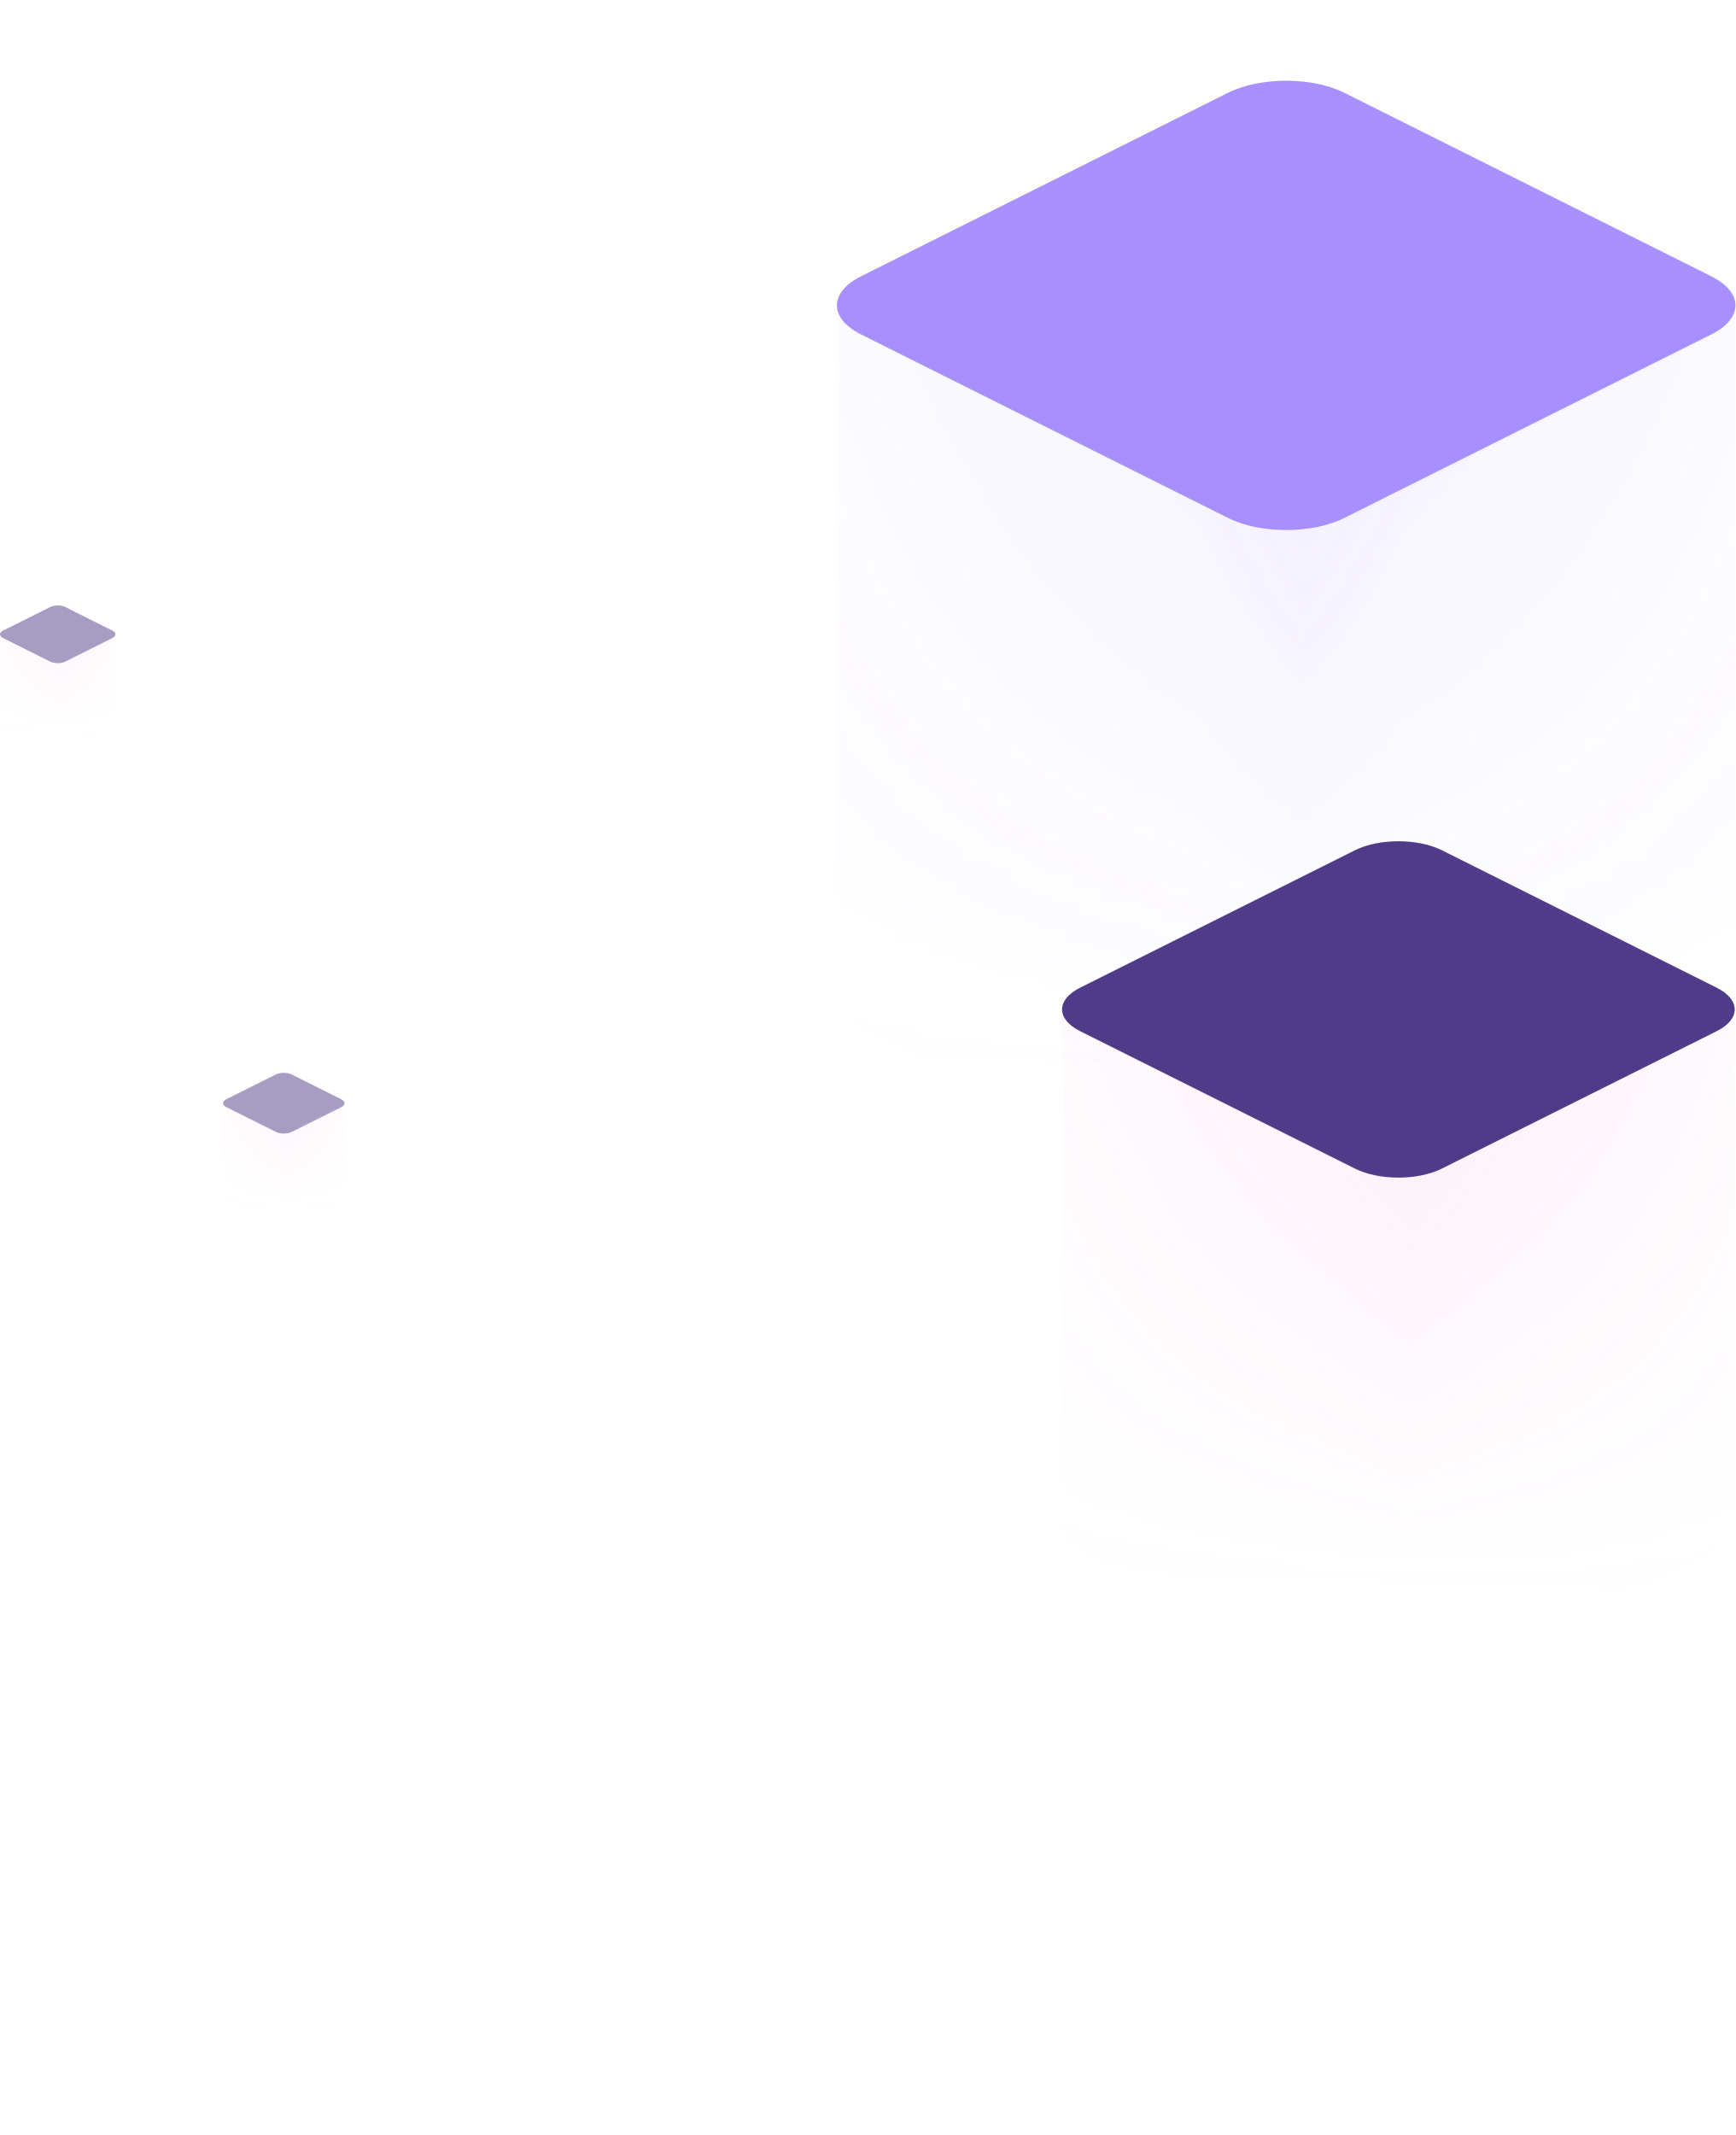
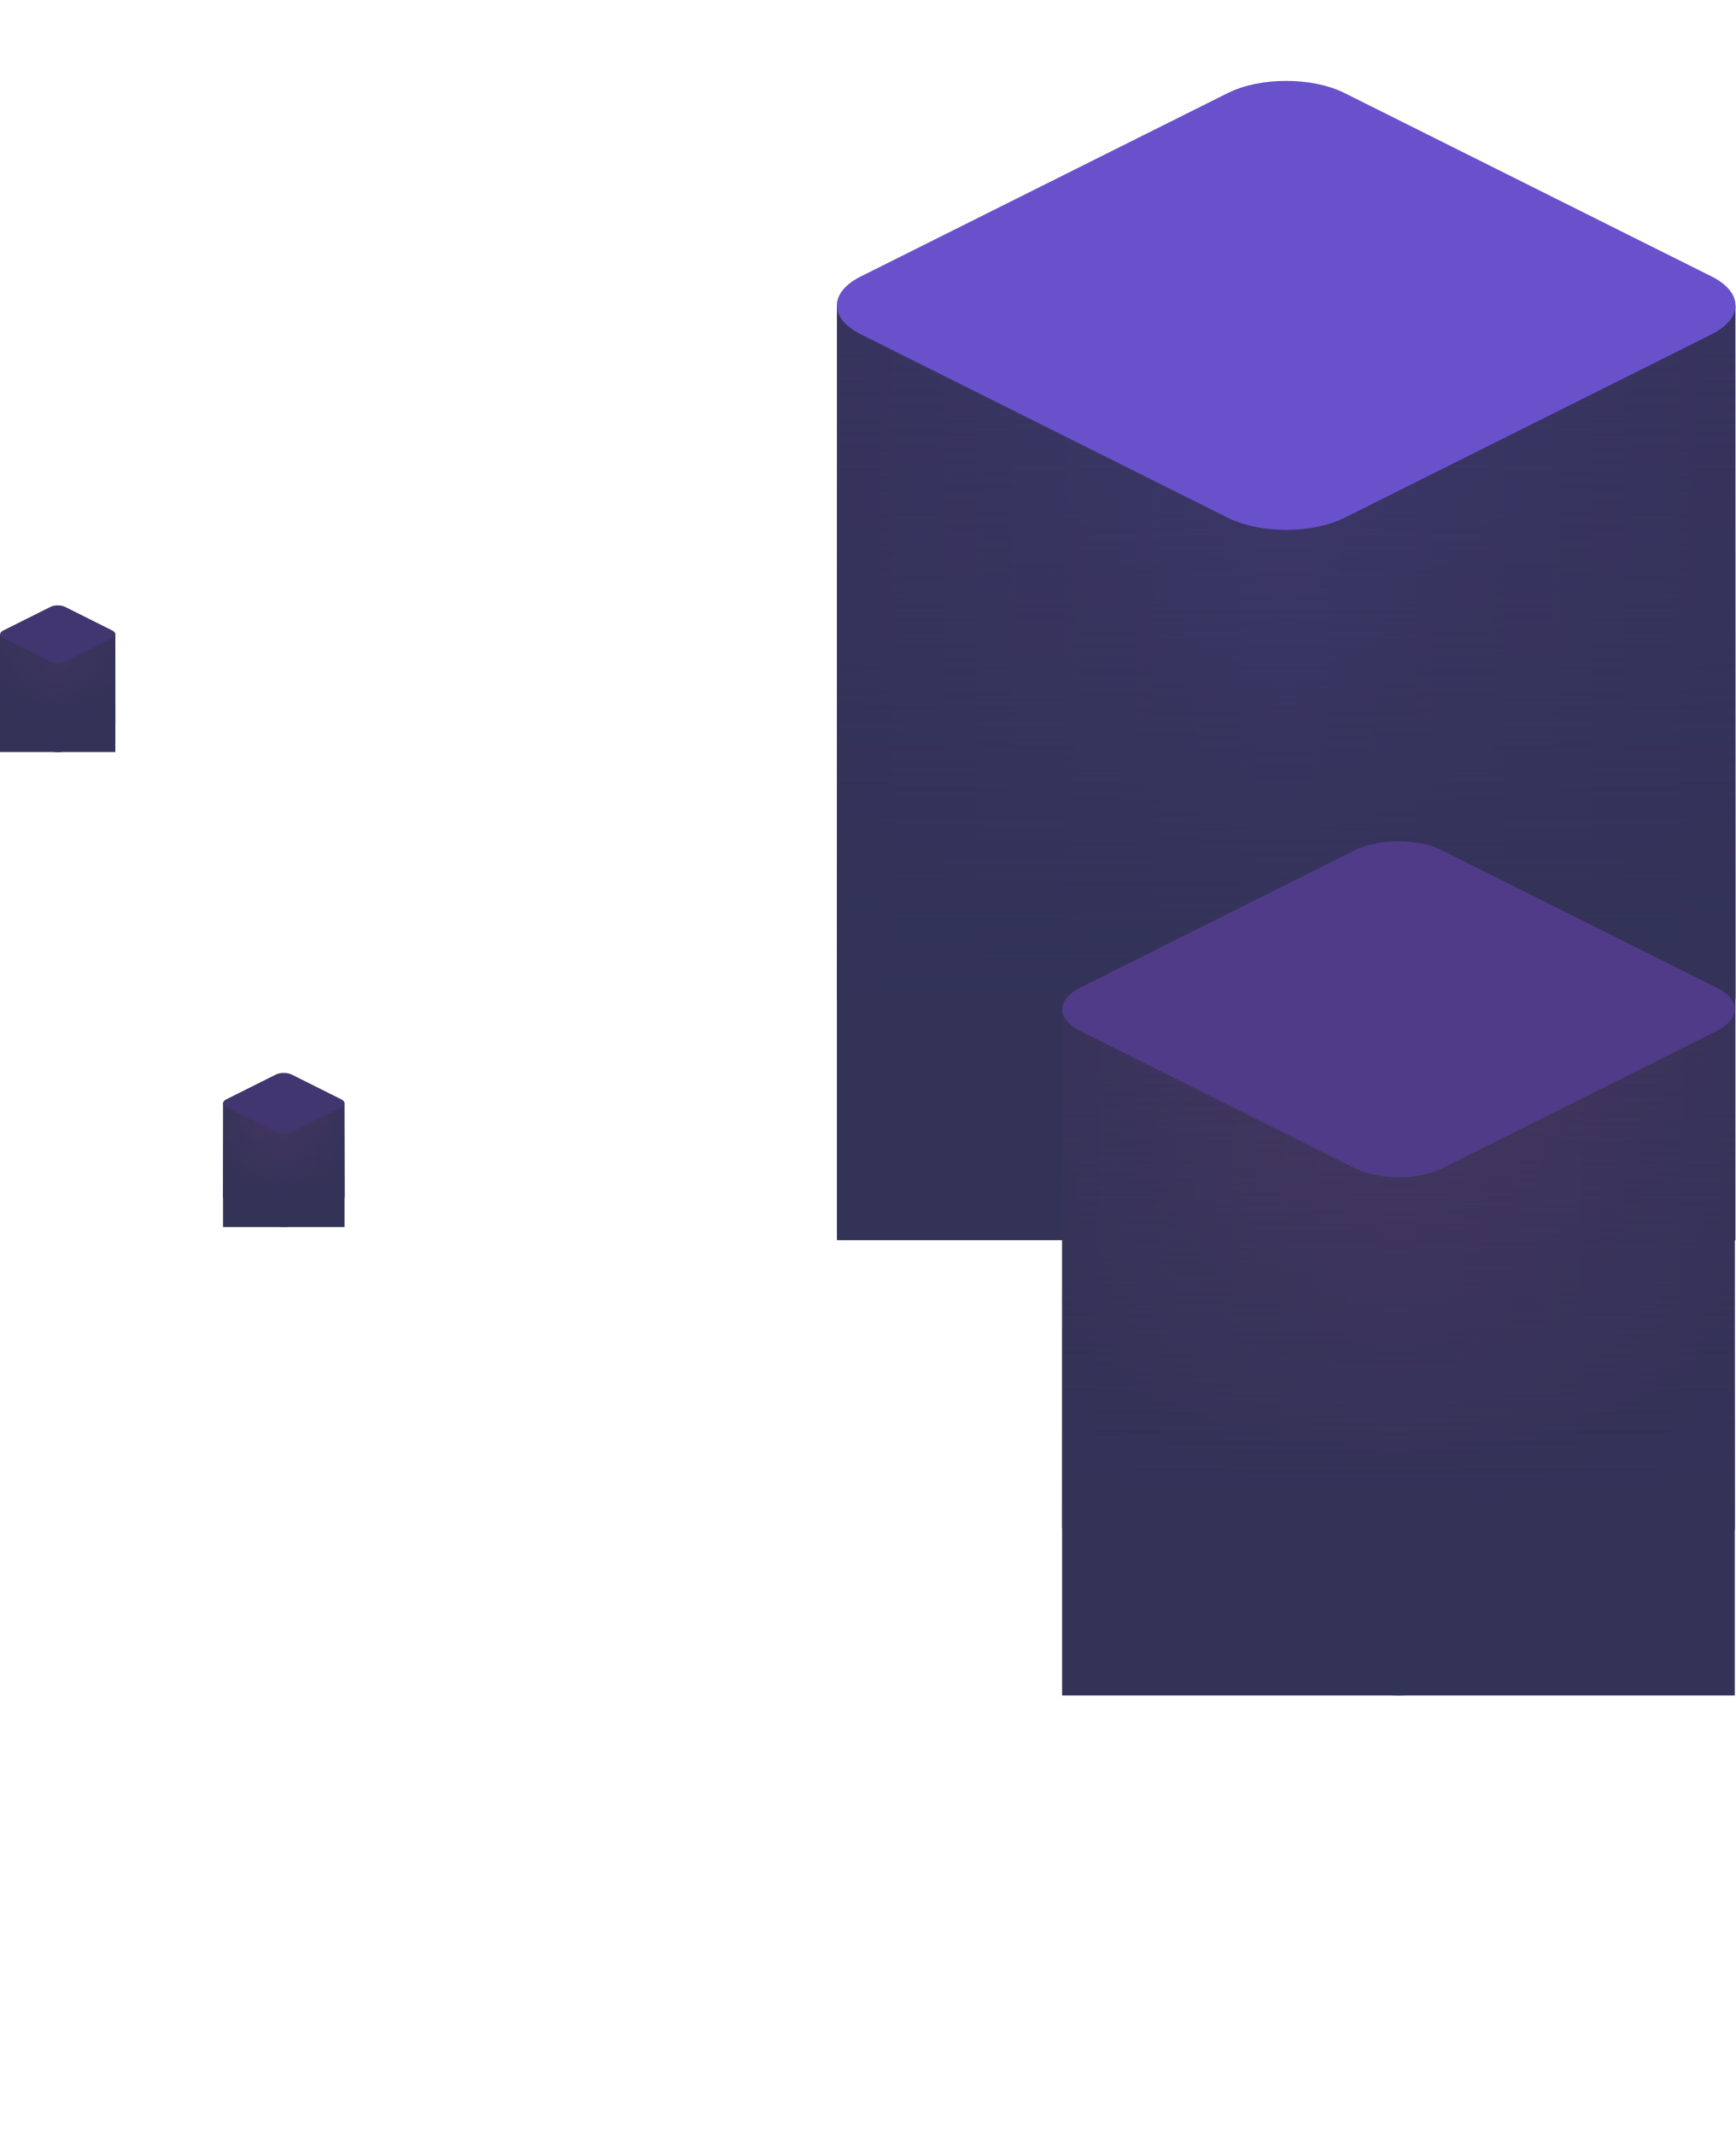
- <svg xmlns="http://www.w3.org/2000/svg" width="817" height="1005" fill="none">
-   <g opacity=".5">
-     <g opacity=".6">
-       <mask id="a" maskUnits="userSpaceOnUse" x="105" y="519" width="58" height="59">
-         <path d="M162.191 563.3v-44.002H105V563.3c0 .661.505 1.34 1.531 1.845l23.385 11.692c2.036 1.026 5.341 1.026 7.377 0l23.385-11.692c1.009-.505 1.513-1.166 1.513-1.845z" fill="url(#paint0_linear)" />
-       </mask>
-       <g mask="url(#a)">
-         <path d="M162.191 563.3v-44.002H105V563.3c0 .661.505 1.34 1.531 1.845l23.385 11.692c2.036 1.026 5.341 1.026 7.377 0l23.385-11.692c1.009-.505 1.513-1.166 1.513-1.845z" fill="url(#paint1_linear)" />
-       </g>
-     </g>
-     <path d="M129.905 505.764c2.038-1.019 5.343-1.019 7.381 0l23.376 11.688c2.039 1.02 2.039 2.672 0 3.691l-23.376 11.688c-2.038 1.019-5.343 1.019-7.381 0l-23.376-11.688c-2.039-1.019-2.039-2.671 0-3.691l23.376-11.688z" fill="#4F3B87" />
-   </g>
-   <g opacity=".7">
-     <g opacity=".6">
-       <mask id="b" maskUnits="userSpaceOnUse" x="394" y="143" width="423" height="433">
-         <path d="M817 469.203V143.75H394.001v325.453c0 4.89 3.732 9.909 11.325 13.641l172.957 86.478c15.056 7.593 39.507 7.593 54.564 0l172.957-86.478c7.464-3.732 11.196-8.623 11.196-13.641z" fill="url(#paint2_linear)" />
-       </mask>
-       <g mask="url(#b)">
-         <path d="M817 469.203V143.75H394.001v325.453c0 4.89 3.732 9.909 11.325 13.641l172.957 86.478c15.056 7.593 39.507 7.593 54.564 0l172.957-86.478c7.464-3.732 11.196-8.623 11.196-13.641z" fill="url(#paint3_linear)" />
-       </g>
-     </g>
-     <path d="M578.201 43.654c15.077-7.539 39.521-7.539 54.598 0L805.692 130.1c15.077 7.539 15.077 19.761 0 27.299l-172.893 86.447c-15.077 7.538-39.521 7.538-54.598 0l-172.893-86.447c-15.077-7.538-15.077-19.76 0-27.299l172.893-86.446z" fill="#825FFE" />
-   </g>
-   <g opacity=".5">
-     <mask id="c" maskUnits="userSpaceOnUse" x="500" y="475" width="317" height="324">
-       <path d="M816.663 718.803V475.165H500.001v243.638c0 3.661 2.794 7.418 8.477 10.212l129.478 64.739c11.272 5.684 29.576 5.684 40.847 0l129.478-64.739c5.588-2.794 8.382-6.455 8.382-10.212z" fill="url(#paint4_linear)" />
-     </mask>
-     <g mask="url(#c)">
-       <path d="M816.663 718.803V475.165H500.001v243.638c0 3.661 2.794 7.418 8.477 10.212l129.478 64.739c11.272 5.684 29.576 5.684 40.847 0l129.478-64.739c5.588-2.794 8.382-6.455 8.382-10.212z" fill="url(#paint5_linear)" />
-     </g>
-   </g>
-   <path d="M637.895 400.232c11.287-5.643 29.586-5.643 40.872 0l129.43 64.715c11.287 5.644 11.287 14.793 0 20.437l-129.43 64.714c-11.286 5.644-29.585 5.644-40.872 0l-129.43-64.714c-11.287-5.644-11.287-14.793 0-20.437l129.43-64.715z" fill="#4F3B87" />
-   <g opacity=".5">
-     <g opacity=".6">
-       <mask id="d" maskUnits="userSpaceOnUse" x="0" y="298" width="55" height="57">
-         <path d="M54.35 340.405v-41.817H0v41.817c0 .628.48 1.273 1.455 1.752l22.223 11.112c1.935.975 5.076.975 7.01 0l22.224-11.112c.959-.479 1.438-1.108 1.438-1.752z" fill="url(#paint6_linear)" />
-       </mask>
-       <g mask="url(#d)">
-         <path d="M54.35 340.405v-41.817H0v41.817c0 .628.48 1.273 1.455 1.752l22.223 11.112c1.935.975 5.076.975 7.01 0l22.224-11.112c.959-.479 1.438-1.108 1.438-1.752z" fill="url(#paint7_linear)" />
-       </g>
-     </g>
-     <path d="M23.668 285.726c1.937-.968 5.078-.968 7.015 0l22.214 11.108c1.938.968 1.938 2.539 0 3.507l-22.214 11.108c-1.938.968-5.078.968-7.015 0L1.453 300.341c-1.937-.968-1.937-2.539 0-3.507l22.215-11.108z" fill="#4F3B87" />
-   </g>
-   <defs>
-     <linearGradient id="paint0_linear" x1="97.428" y1="510.084" x2="95.591" y2="567.658" gradientUnits="userSpaceOnUse">
-       <stop stop-color="#D857BC" />
-       <stop offset="1" stop-color="#D857BC" stop-opacity="0" />
-     </linearGradient>
-     <linearGradient id="paint1_linear" x1="162.191" y1="511.49" x2="105.76" y2="510.6" gradientUnits="userSpaceOnUse">
-       <stop stop-color="#D857BC" stop-opacity=".15" />
-       <stop offset=".365" stop-color="#D857BC" stop-opacity=".4" />
-       <stop offset=".479" stop-color="#D857BC" stop-opacity=".5" />
-       <stop offset=".599" stop-color="#D857BC" stop-opacity=".4" />
-       <stop offset="1" stop-color="#D857BC" stop-opacity=".15" />
-     </linearGradient>
-     <linearGradient id="paint2_linear" x1="337.998" y1="75.604" x2="324.41" y2="501.434" gradientUnits="userSpaceOnUse">
-       <stop stop-color="#D857BC" />
-       <stop offset="1" stop-color="#D857BC" stop-opacity="0" />
-     </linearGradient>
-     <linearGradient id="paint3_linear" x1="817" y1="85.998" x2="399.624" y2="79.42" gradientUnits="userSpaceOnUse">
-       <stop stop-color="#825FFE" stop-opacity=".2" />
-       <stop offset=".365" stop-color="#825FFE" stop-opacity=".5" />
-       <stop offset=".479" stop-color="#825FFE" stop-opacity=".7" />
-       <stop offset=".599" stop-color="#825FFE" stop-opacity=".5" />
-       <stop offset="1" stop-color="#825FFE" stop-opacity=".2" />
-     </linearGradient>
-     <linearGradient id="paint4_linear" x1="458.076" y1="424.151" x2="447.904" y2="742.932" gradientUnits="userSpaceOnUse">
-       <stop stop-color="#D857BC" />
-       <stop offset="1" stop-color="#D857BC" stop-opacity="0" />
-     </linearGradient>
-     <linearGradient id="paint5_linear" x1="816.663" y1="431.932" x2="504.21" y2="427.007" gradientUnits="userSpaceOnUse">
-       <stop stop-color="#D857BC" stop-opacity=".15" />
-       <stop offset=".365" stop-color="#D857BC" stop-opacity=".4" />
-       <stop offset=".479" stop-color="#D857BC" stop-opacity=".5" />
-       <stop offset=".599" stop-color="#D857BC" stop-opacity=".4" />
-       <stop offset="1" stop-color="#D857BC" stop-opacity=".15" />
-     </linearGradient>
-     <linearGradient id="paint6_linear" x1="-7.195" y1="289.832" x2="-8.941" y2="344.546" gradientUnits="userSpaceOnUse">
-       <stop stop-color="#D857BC" />
-       <stop offset="1" stop-color="#D857BC" stop-opacity="0" />
-     </linearGradient>
-     <linearGradient id="paint7_linear" x1="54.35" y1="291.168" x2=".723" y2="290.322" gradientUnits="userSpaceOnUse">
-       <stop stop-color="#D857BC" stop-opacity=".15" />
-       <stop offset=".365" stop-color="#D857BC" stop-opacity=".4" />
-       <stop offset=".479" stop-color="#D857BC" stop-opacity=".5" />
-       <stop offset=".599" stop-color="#D857BC" stop-opacity=".4" />
-       <stop offset="1" stop-color="#D857BC" stop-opacity=".15" />
-     </linearGradient>
-   </defs>
+ <svg xmlns="http://www.w3.org/2000/svg" version="1.1" id="Layer_1" x="0" y="0" viewBox="0 0 817 1005" xml:space="preserve">
+   <style>.st2{fill:#41366f}</style>
+   <linearGradient id="SVGID_1_" gradientUnits="userSpaceOnUse" x1="161.605" y1="457.331" x2="105.174" y2="458.221" gradientTransform="matrix(1 0 0 -1 0 1006)">
+     <stop offset="0" stop-color="#38335a" />
+     <stop offset=".3" stop-color="#42355f" />
+     <stop offset=".5" stop-color="#463662" />
+     <stop offset=".7" stop-color="#42365f" />
+     <stop offset="1" stop-color="#38335a" />
+   </linearGradient>
+   <path d="M162.2 563.3v-44H105v44c0 .7.5 1.3 1.5 1.8l23.4 11.7c2 1 5.3 1 7.4 0l23.4-11.7c1-.5 1.5-1.1 1.5-1.8z" fill="url(#SVGID_1_)" />
+   <linearGradient id="SVGID_2_" gradientUnits="userSpaceOnUse" x1="133.595" y1="485.614" x2="133.595" y2="429.224" gradientTransform="matrix(1 0 0 -1 0 1006)">
+     <stop offset="0" stop-color="#333257" stop-opacity="0" />
+     <stop offset=".75" stop-color="#333257" />
+     <stop offset="1" stop-color="#333257" />
+   </linearGradient>
+   <path fill="url(#SVGID_2_)" d="M105 519.3h57.2v58.3H105z" />
+   <path class="st2" d="M129.9 505.8c2-1 5.3-1 7.4 0l23.4 11.7c2 1 2 2.7 0 3.7l-23.4 11.7c-2 1-5.3 1-7.4 0l-23.4-11.7c-2-1-2-2.7 0-3.7l23.4-11.7z" />
+   <linearGradient id="SVGID_3_" gradientUnits="userSpaceOnUse" x1="811.032" y1="646.617" x2="398.555" y2="646.617" gradientTransform="matrix(1 0 0 -1 0 1006)">
+     <stop offset="0" stop-color="#36335e" />
+     <stop offset=".3" stop-color="#3a3665" />
+     <stop offset=".5" stop-color="#3d386d" />
+     <stop offset=".7" stop-color="#3a3665" />
+     <stop offset="1" stop-color="#36335e" />
+   </linearGradient>
+   <path d="M817 469.2V143.8H394v325.5c0 4.9 3.7 9.9 11.3 13.6l173 86.5c15.1 7.6 39.5 7.6 54.6 0l173-86.5c7.4-3.8 11.1-8.7 11.1-13.7z" fill="url(#SVGID_3_)" />
+   <linearGradient id="SVGID_4_" gradientUnits="userSpaceOnUse" x1="605.5" y1="854.038" x2="605.5" y2="428.467" gradientTransform="matrix(1 0 0 -1 0 1006)">
+     <stop offset="0" stop-color="#333257" stop-opacity="0" />
+     <stop offset=".75" stop-color="#333257" />
+     <stop offset="1" stop-color="#333257" />
+   </linearGradient>
+   <path fill="url(#SVGID_4_)" d="M394 143.7h423v440.1H394z" />
+   <path d="M578.2 43.7c15.1-7.5 39.5-7.5 54.6 0l172.9 86.4c15.1 7.5 15.1 19.8 0 27.3l-172.9 86.4c-15.1 7.5-39.5 7.5-54.6 0l-172.9-86.4c-15.1-7.5-15.1-19.8 0-27.3l172.9-86.4z" fill="#6a51cc" />
+   <linearGradient id="SVGID_5_" gradientUnits="userSpaceOnUse" x1="813.418" y1="368.209" x2="500.965" y2="373.134" gradientTransform="matrix(1 0 0 -1 0 1006)">
+     <stop offset="0" stop-color="#38335a" />
+     <stop offset=".3" stop-color="#42355f" />
+     <stop offset=".5" stop-color="#463662" />
+     <stop offset=".7" stop-color="#42365f" />
+     <stop offset="1" stop-color="#38335a" />
+   </linearGradient>
+   <path d="M816.7 718.8V475.2H500v243.6c0 3.7 2.8 7.4 8.5 10.2L638 793.8c11.3 5.7 29.6 5.7 40.8 0L808.3 729c5.6-2.8 8.4-6.4 8.4-10.2z" fill="url(#SVGID_5_)" />
+   <linearGradient id="SVGID_6_" gradientUnits="userSpaceOnUse" x1="658.331" y1="524.81" x2="658.331" y2="212.581" gradientTransform="matrix(1 0 0 -1 0 1006)">
+     <stop offset="0" stop-color="#333257" stop-opacity="0" />
+     <stop offset=".75" stop-color="#333257" />
+     <stop offset="1" stop-color="#333257" />
+   </linearGradient>
+   <path fill="url(#SVGID_6_)" d="M500 475.2h316.7v322.9H500z" />
+   <path d="M637.9 400.2c11.3-5.6 29.6-5.6 40.9 0l129.4 64.7c11.3 5.6 11.3 14.8 0 20.4L678.8 550c-11.3 5.6-29.6 5.6-40.9 0l-129.4-64.7c-11.3-5.6-11.3-14.8 0-20.4l129.4-64.7z" fill="#4f3b87" />
+   <linearGradient id="SVGID_7_" gradientUnits="userSpaceOnUse" x1="53.582" y1="679.706" x2=".586" y2="679.706" gradientTransform="matrix(1 0 0 -1 0 1006)">
+     <stop offset="0" stop-color="#37335a" />
+     <stop offset=".3" stop-color="#3c345d" />
+     <stop offset=".5" stop-color="#413560" />
+     <stop offset=".7" stop-color="#3c345d" />
+     <stop offset="1" stop-color="#37335a" />
+   </linearGradient>
+   <path d="M54.3 340.4v-41.8H0v41.8c0 .6.5 1.3 1.5 1.8l22.2 11.1c1.9 1 5.1 1 7 0l22.2-11.1c1-.5 1.5-1.2 1.4-1.8z" fill="url(#SVGID_7_)" />
+   <linearGradient id="SVGID_8_" gradientUnits="userSpaceOnUse" x1="27.16" y1="706.378" x2="27.16" y2="652.792" gradientTransform="matrix(1 0 0 -1 0 1006)">
+     <stop offset="0" stop-color="#333257" stop-opacity="0" />
+     <stop offset=".75" stop-color="#333257" />
+     <stop offset="1" stop-color="#333257" />
+   </linearGradient>
+   <path fill="url(#SVGID_8_)" d="M0 298.6h54.3V354H0z" />
+   <path class="st2" d="M23.7 285.7c1.9-1 5.1-1 7 0l22.2 11.1c1.9 1 1.9 2.5 0 3.5l-22.2 11.1c-1.9 1-5.1 1-7 0L1.5 300.3c-1.9-1-1.9-2.5 0-3.5l22.2-11.1z" />
</svg>
